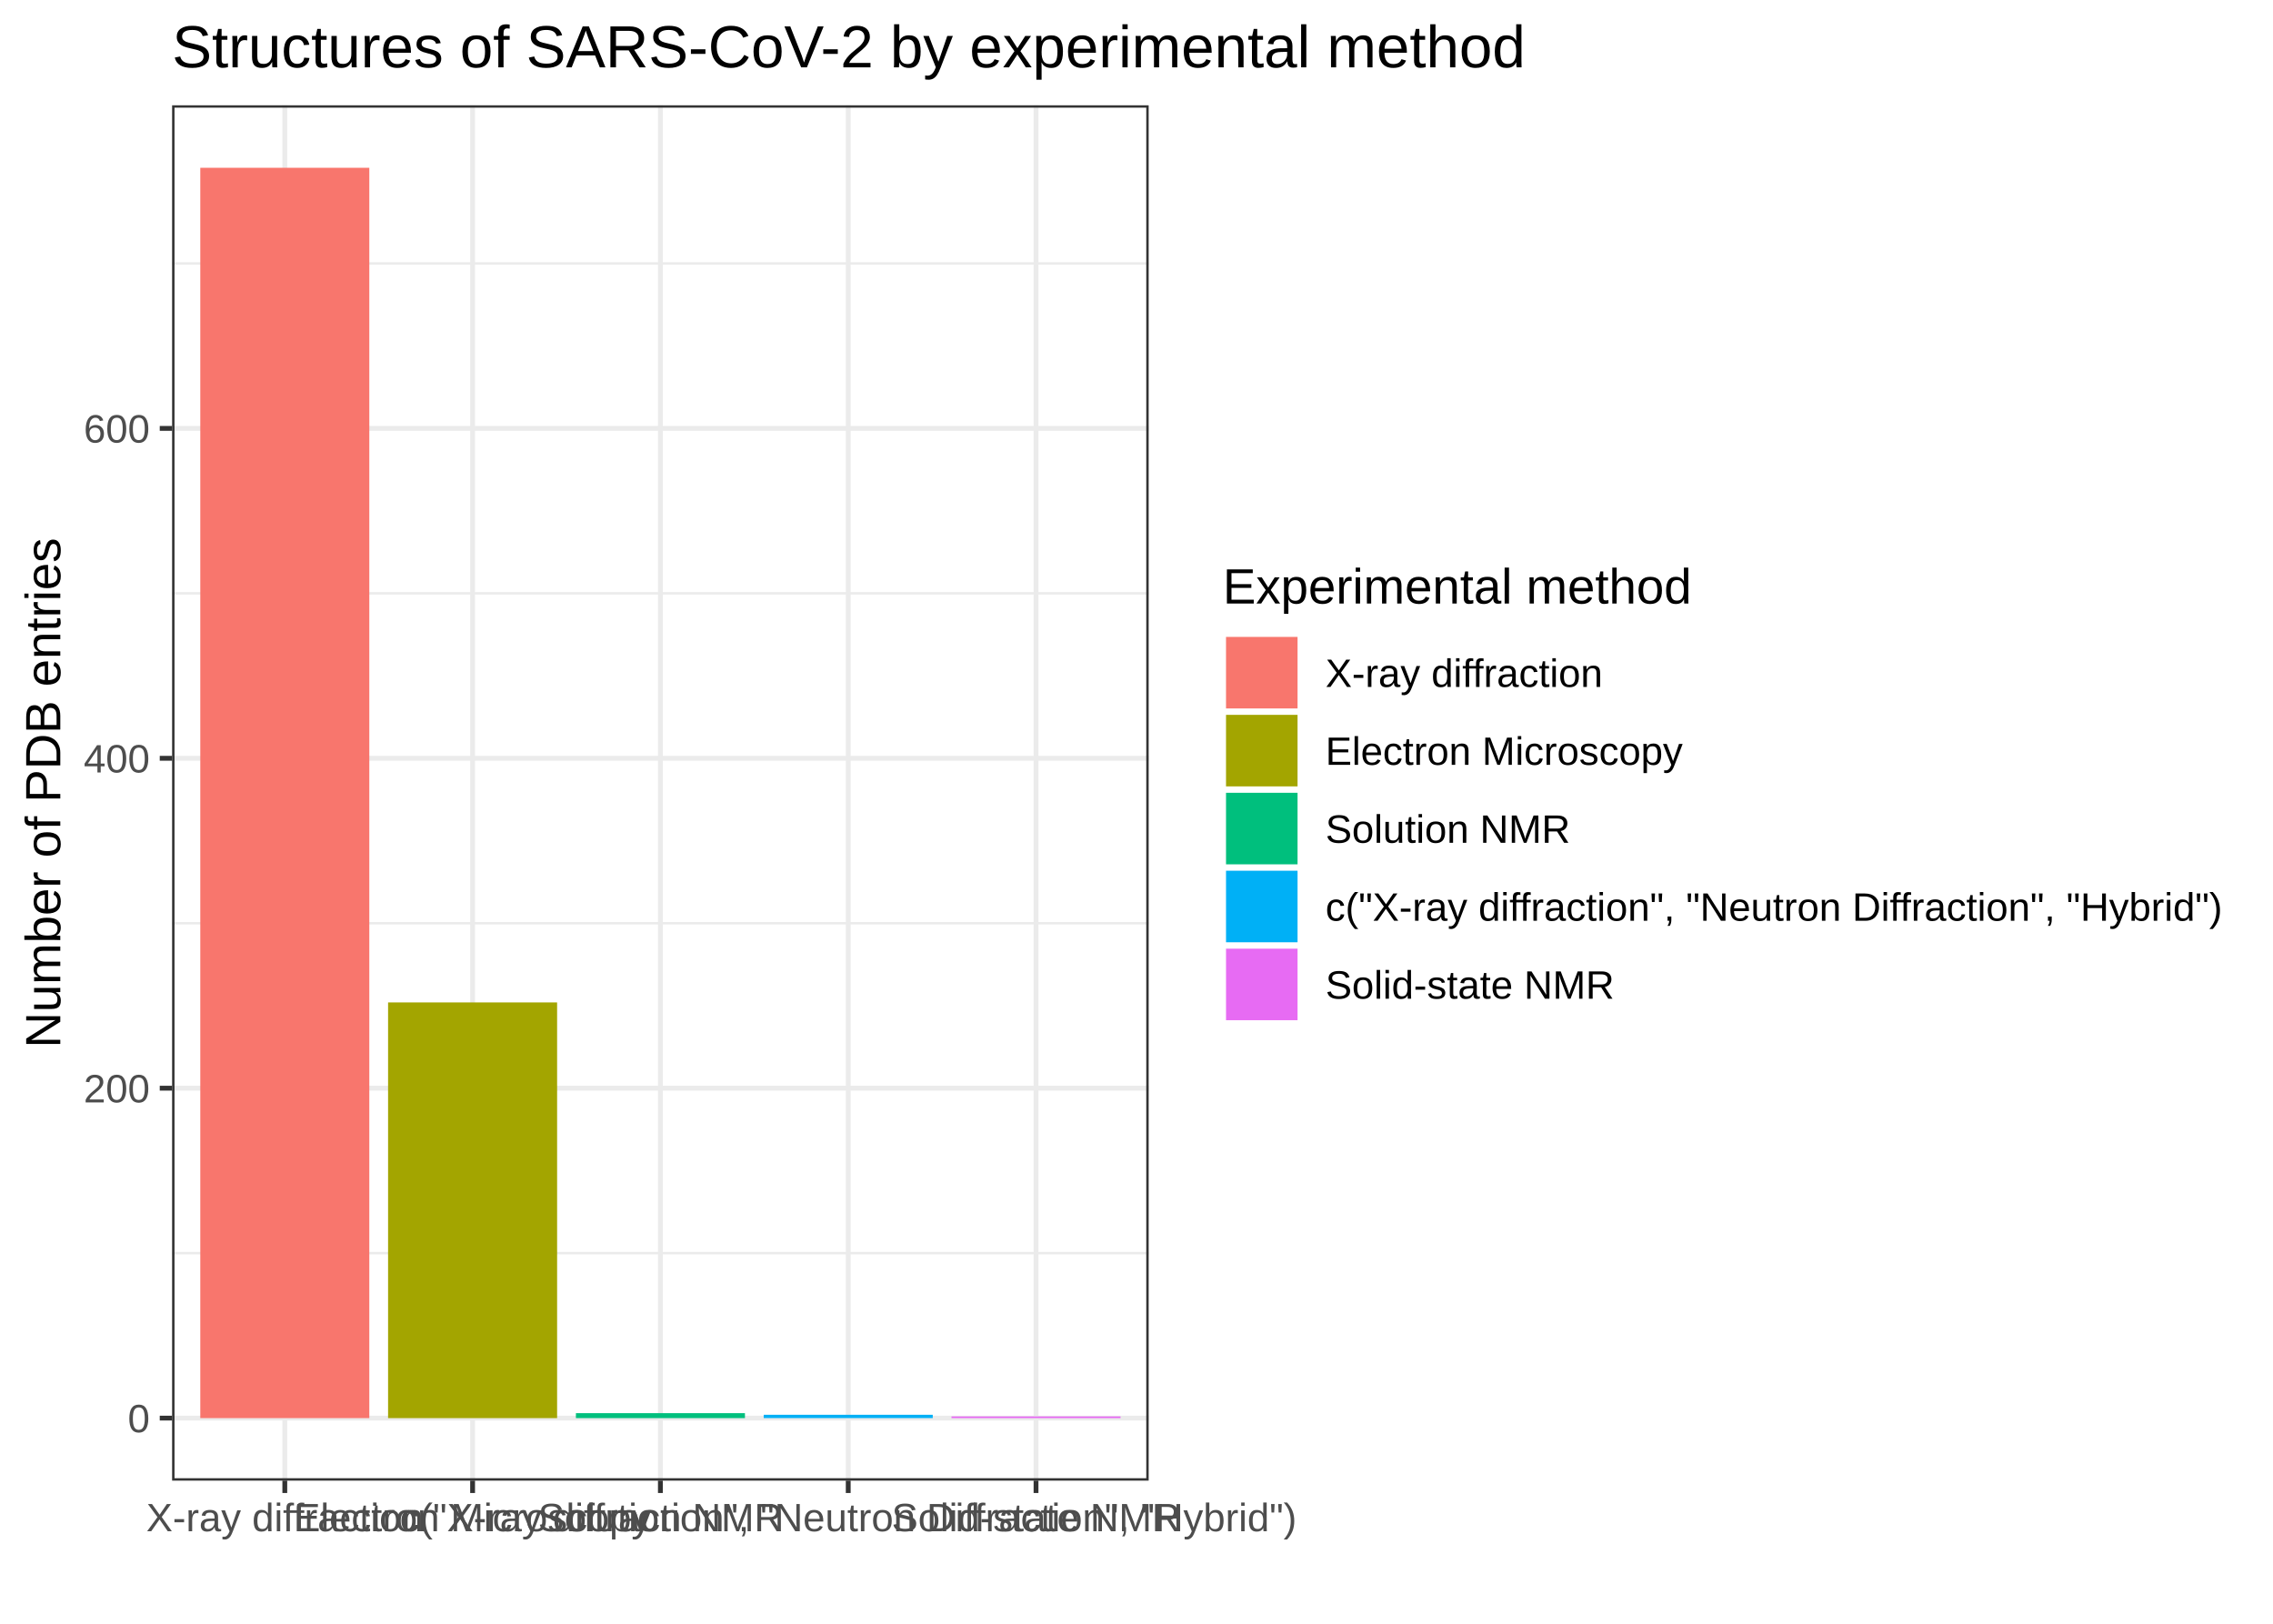
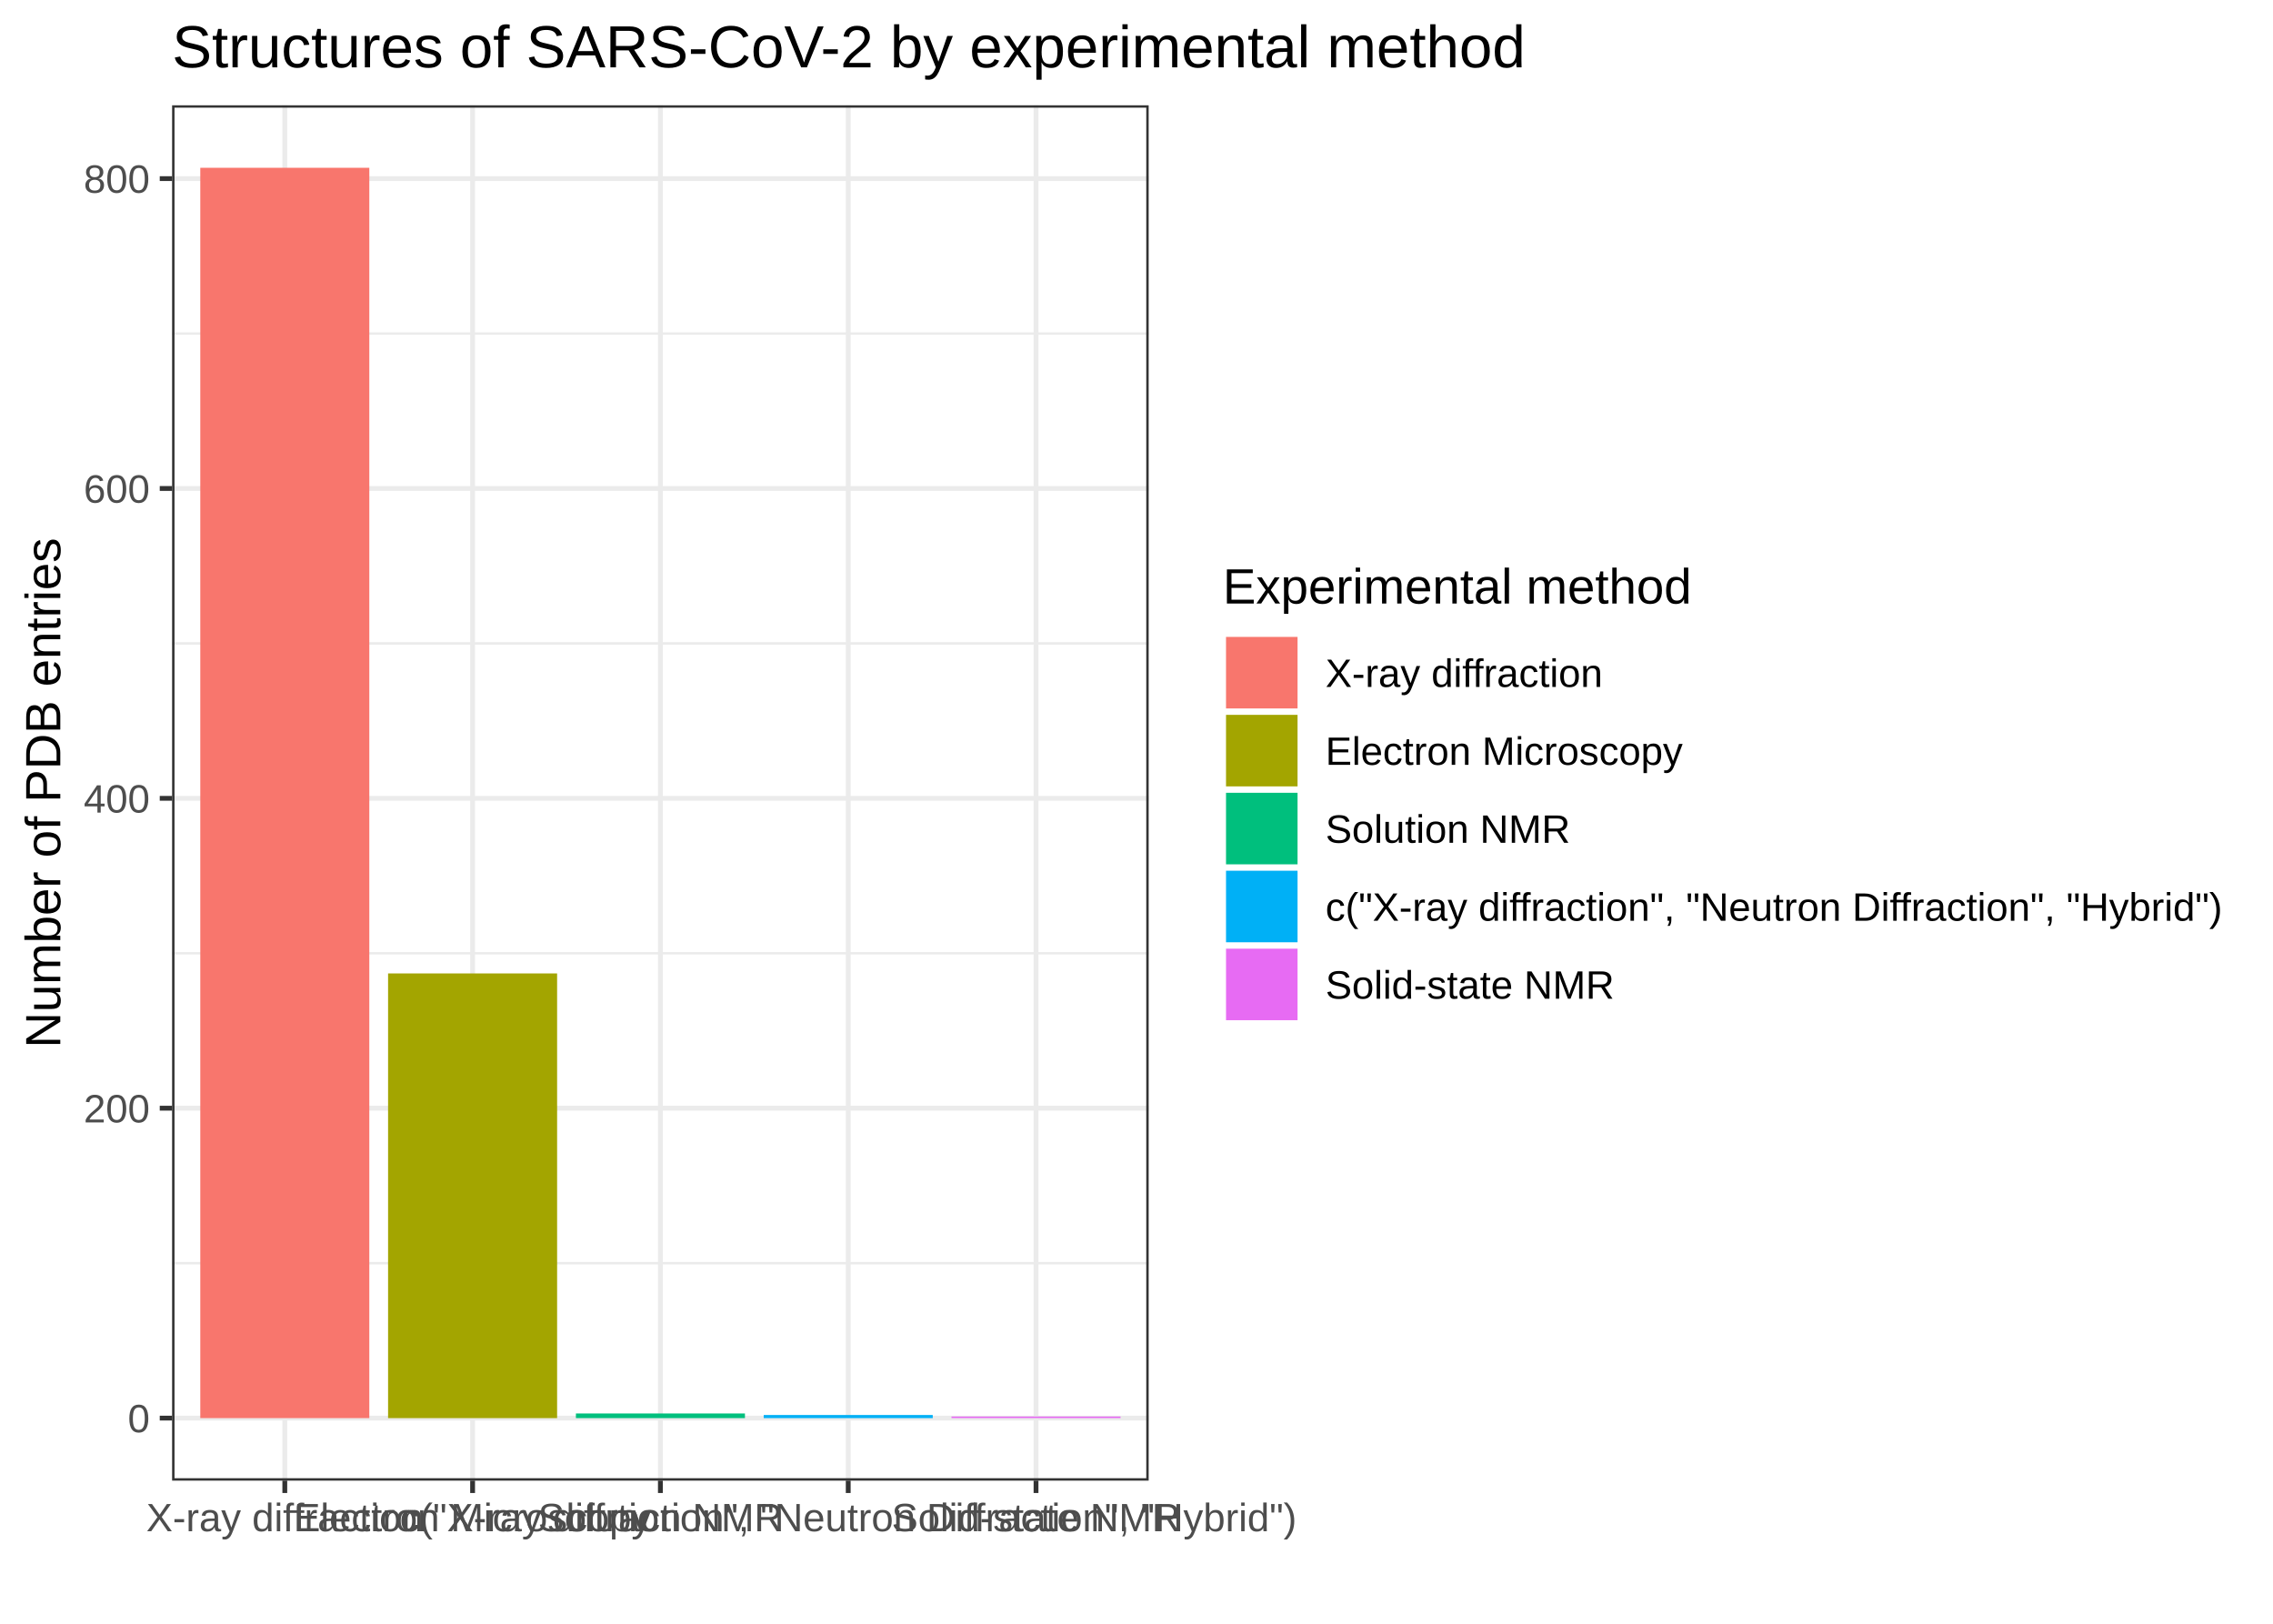
<svg xmlns="http://www.w3.org/2000/svg" class="svglite" width="504.00pt" height="360.00pt" viewBox="0 0 504.00 360.00">
  <defs>
    <style type="text/css">
    .svglite line, .svglite polyline, .svglite polygon, .svglite path, .svglite rect, .svglite circle {
      fill: none;
      stroke: #000000;
      stroke-linecap: round;
      stroke-linejoin: round;
      stroke-miterlimit: 10.00;
    }
  </style>
  </defs>
  <rect width="100%" height="100%" style="stroke: none; fill: #FFFFFF;" />
  <defs>
    <clipPath id="cpMC4wMHw1MDQuMDB8MC4wMHwzNjAuMDA=">
      <rect x="0.00" y="0.00" width="504.00" height="360.00" />
    </clipPath>
  </defs>
  <g clip-path="url(#cpMC4wMHw1MDQuMDB8MC4wMHwzNjAuMDA=)">
    <rect x="0.00" y="0.00" width="504.00" height="360.00" style="stroke-width: 1.07; stroke: #FFFFFF; fill: #FFFFFF;" />
  </g>
  <defs>
    <clipPath id="cpMzguMTZ8MjU0LjcxfDIzLjM0fDMyOC4yNw==">
      <rect x="38.16" y="23.34" width="216.54" height="304.93" />
    </clipPath>
  </defs>
  <g clip-path="url(#cpMzguMTZ8MjU0LjcxfDIzLjM0fDMyOC4yNw==)">
    <rect x="38.16" y="23.34" width="216.54" height="304.93" style="stroke-width: 1.07; stroke: none; fill: #FFFFFF;" />
-     <polyline points="38.16,277.83 254.71,277.83 " style="stroke-width: 0.53; stroke: #EBEBEB; stroke-linecap: butt;" />
-     <polyline points="38.16,204.69 254.71,204.69 " style="stroke-width: 0.53; stroke: #EBEBEB; stroke-linecap: butt;" />
-     <polyline points="38.16,131.55 254.71,131.55 " style="stroke-width: 0.53; stroke: #EBEBEB; stroke-linecap: butt;" />
-     <polyline points="38.16,58.41 254.71,58.41 " style="stroke-width: 0.53; stroke: #EBEBEB; stroke-linecap: butt;" />
+     <polyline points="38.16,280.06 254.71,280.06 " style="stroke-width: 0.53; stroke: #EBEBEB; stroke-linecap: butt;" />
+     <polyline points="38.16,211.35 254.71,211.35 " style="stroke-width: 0.53; stroke: #EBEBEB; stroke-linecap: butt;" />
+     <polyline points="38.16,142.65 254.71,142.65 " style="stroke-width: 0.53; stroke: #EBEBEB; stroke-linecap: butt;" />
+     <polyline points="38.16,73.95 254.71,73.95 " style="stroke-width: 0.53; stroke: #EBEBEB; stroke-linecap: butt;" />
    <polyline points="38.16,314.41 254.71,314.41 " style="stroke-width: 1.07; stroke: #EBEBEB; stroke-linecap: butt;" />
-     <polyline points="38.16,241.26 254.71,241.26 " style="stroke-width: 1.07; stroke: #EBEBEB; stroke-linecap: butt;" />
-     <polyline points="38.16,168.12 254.71,168.12 " style="stroke-width: 1.07; stroke: #EBEBEB; stroke-linecap: butt;" />
-     <polyline points="38.16,94.98 254.71,94.98 " style="stroke-width: 1.07; stroke: #EBEBEB; stroke-linecap: butt;" />
+     <polyline points="38.16,245.70 254.71,245.70 " style="stroke-width: 1.07; stroke: #EBEBEB; stroke-linecap: butt;" />
+     <polyline points="38.16,177.00 254.71,177.00 " style="stroke-width: 1.07; stroke: #EBEBEB; stroke-linecap: butt;" />
+     <polyline points="38.16,108.30 254.71,108.30 " style="stroke-width: 1.07; stroke: #EBEBEB; stroke-linecap: butt;" />
+     <polyline points="38.16,39.60 254.71,39.60 " style="stroke-width: 1.07; stroke: #EBEBEB; stroke-linecap: butt;" />
    <polyline points="63.15,328.27 63.15,23.34 " style="stroke-width: 1.07; stroke: #EBEBEB; stroke-linecap: butt;" />
    <polyline points="104.79,328.27 104.79,23.34 " style="stroke-width: 1.07; stroke: #EBEBEB; stroke-linecap: butt;" />
    <polyline points="146.43,328.27 146.43,23.34 " style="stroke-width: 1.07; stroke: #EBEBEB; stroke-linecap: butt;" />
    <polyline points="188.08,328.27 188.08,23.34 " style="stroke-width: 1.07; stroke: #EBEBEB; stroke-linecap: butt;" />
    <polyline points="229.72,328.27 229.72,23.34 " style="stroke-width: 1.07; stroke: #EBEBEB; stroke-linecap: butt;" />
    <rect x="44.41" y="37.20" width="37.48" height="277.21" style="stroke-width: 1.07; stroke: none; stroke-linecap: square; stroke-linejoin: miter; fill: #F8766D;" />
-     <rect x="86.05" y="222.25" width="37.48" height="92.16" style="stroke-width: 1.07; stroke: none; stroke-linecap: square; stroke-linejoin: miter; fill: #A3A500;" />
-     <rect x="127.70" y="313.31" width="37.48" height="1.10" style="stroke-width: 1.07; stroke: none; stroke-linecap: square; stroke-linejoin: miter; fill: #00BF7D;" />
-     <rect x="169.34" y="313.67" width="37.48" height="0.73" style="stroke-width: 1.07; stroke: none; stroke-linecap: square; stroke-linejoin: miter; fill: #00B0F6;" />
-     <rect x="210.98" y="314.04" width="37.48" height="0.37" style="stroke-width: 1.07; stroke: none; stroke-linecap: square; stroke-linejoin: miter; fill: #E76BF3;" />
+     <rect x="86.05" y="215.82" width="37.48" height="98.59" style="stroke-width: 1.07; stroke: none; stroke-linecap: square; stroke-linejoin: miter; fill: #A3A500;" />
+     <rect x="127.70" y="313.38" width="37.48" height="1.03" style="stroke-width: 1.07; stroke: none; stroke-linecap: square; stroke-linejoin: miter; fill: #00BF7D;" />
+     <rect x="169.34" y="313.72" width="37.48" height="0.69" style="stroke-width: 1.07; stroke: none; stroke-linecap: square; stroke-linejoin: miter; fill: #00B0F6;" />
+     <rect x="210.98" y="314.06" width="37.48" height="0.34" style="stroke-width: 1.07; stroke: none; stroke-linecap: square; stroke-linejoin: miter; fill: #E76BF3;" />
    <rect x="38.16" y="23.34" width="216.54" height="304.93" style="stroke-width: 1.07; stroke: #333333;" />
  </g>
  <g clip-path="url(#cpMC4wMHw1MDQuMDB8MC4wMHwzNjAuMDA=)">
    <text x="33.23" y="317.56" text-anchor="end" style="font-size: 8.80px; fill: #4D4D4D; font-family: Arial;" textLength="4.90px" lengthAdjust="spacingAndGlyphs">0</text>
-     <text x="33.23" y="244.42" text-anchor="end" style="font-size: 8.80px; fill: #4D4D4D; font-family: Arial;" textLength="14.69px" lengthAdjust="spacingAndGlyphs">200</text>
-     <text x="33.23" y="171.27" text-anchor="end" style="font-size: 8.80px; fill: #4D4D4D; font-family: Arial;" textLength="14.69px" lengthAdjust="spacingAndGlyphs">400</text>
-     <text x="33.23" y="98.13" text-anchor="end" style="font-size: 8.80px; fill: #4D4D4D; font-family: Arial;" textLength="14.69px" lengthAdjust="spacingAndGlyphs">600</text>
+     <text x="33.23" y="248.86" text-anchor="end" style="font-size: 8.80px; fill: #4D4D4D; font-family: Arial;" textLength="14.69px" lengthAdjust="spacingAndGlyphs">200</text>
+     <text x="33.23" y="180.16" text-anchor="end" style="font-size: 8.80px; fill: #4D4D4D; font-family: Arial;" textLength="14.69px" lengthAdjust="spacingAndGlyphs">400</text>
+     <text x="33.23" y="111.46" text-anchor="end" style="font-size: 8.80px; fill: #4D4D4D; font-family: Arial;" textLength="14.69px" lengthAdjust="spacingAndGlyphs">600</text>
+     <text x="33.23" y="42.75" text-anchor="end" style="font-size: 8.80px; fill: #4D4D4D; font-family: Arial;" textLength="14.69px" lengthAdjust="spacingAndGlyphs">800</text>
    <polyline points="35.42,314.41 38.16,314.41 " style="stroke-width: 1.07; stroke: #333333; stroke-linecap: butt;" />
-     <polyline points="35.42,241.26 38.16,241.26 " style="stroke-width: 1.07; stroke: #333333; stroke-linecap: butt;" />
-     <polyline points="35.42,168.12 38.16,168.12 " style="stroke-width: 1.07; stroke: #333333; stroke-linecap: butt;" />
-     <polyline points="35.42,94.98 38.16,94.98 " style="stroke-width: 1.07; stroke: #333333; stroke-linecap: butt;" />
+     <polyline points="35.42,245.70 38.16,245.70 " style="stroke-width: 1.07; stroke: #333333; stroke-linecap: butt;" />
+     <polyline points="35.42,177.00 38.16,177.00 " style="stroke-width: 1.07; stroke: #333333; stroke-linecap: butt;" />
+     <polyline points="35.42,108.30 38.16,108.30 " style="stroke-width: 1.07; stroke: #333333; stroke-linecap: butt;" />
+     <polyline points="35.42,39.60 38.16,39.60 " style="stroke-width: 1.07; stroke: #333333; stroke-linecap: butt;" />
    <polyline points="63.15,331.01 63.15,328.27 " style="stroke-width: 1.07; stroke: #333333; stroke-linecap: butt;" />
    <polyline points="104.79,331.01 104.79,328.27 " style="stroke-width: 1.07; stroke: #333333; stroke-linecap: butt;" />
    <polyline points="146.43,331.01 146.43,328.27 " style="stroke-width: 1.07; stroke: #333333; stroke-linecap: butt;" />
    <polyline points="188.08,331.01 188.08,328.27 " style="stroke-width: 1.07; stroke: #333333; stroke-linecap: butt;" />
    <polyline points="229.72,331.01 229.72,328.27 " style="stroke-width: 1.07; stroke: #333333; stroke-linecap: butt;" />
    <text x="63.15" y="339.50" text-anchor="middle" style="font-size: 8.80px; fill: #4D4D4D; font-family: Arial;" textLength="61.60px" lengthAdjust="spacingAndGlyphs">X-ray diffraction</text>
    <text x="104.79" y="339.50" text-anchor="middle" style="font-size: 8.80px; fill: #4D4D4D; font-family: Arial;" textLength="79.21px" lengthAdjust="spacingAndGlyphs">Electron Microscopy</text>
    <text x="146.43" y="339.50" text-anchor="middle" style="font-size: 8.80px; fill: #4D4D4D; font-family: Arial;" textLength="54.27px" lengthAdjust="spacingAndGlyphs">Solution NMR</text>
    <text x="188.08" y="339.50" text-anchor="middle" style="font-size: 8.80px; fill: #4D4D4D; font-family: Arial;" textLength="199.14px" lengthAdjust="spacingAndGlyphs">c("X-ray diffraction", "Neutron Diffraction", "Hybrid")</text>
    <text x="229.72" y="339.50" text-anchor="middle" style="font-size: 8.80px; fill: #4D4D4D; font-family: Arial;" textLength="64.04px" lengthAdjust="spacingAndGlyphs">Solid-state NMR</text>
    <text transform="translate(13.37,175.80) rotate(-90)" text-anchor="middle" style="font-size: 11.00px; font-family: Arial;" textLength="113.10px" lengthAdjust="spacingAndGlyphs">Number of PDB entries</text>
    <rect x="265.66" y="119.22" width="232.86" height="113.16" style="stroke-width: 1.07; stroke: none; fill: #FFFFFF;" />
    <text x="271.14" y="133.81" style="font-size: 11.00px; font-family: Arial;" textLength="103.95px" lengthAdjust="spacingAndGlyphs">Experimental method</text>
    <rect x="271.14" y="140.50" width="17.28" height="17.28" style="stroke-width: 1.07; stroke: none; fill: #FFFFFF;" />
    <rect x="271.85" y="141.21" width="15.86" height="15.86" style="stroke-width: 1.07; stroke: none; stroke-linecap: square; stroke-linejoin: miter; fill: #F8766D;" />
    <rect x="271.14" y="157.78" width="17.28" height="17.28" style="stroke-width: 1.07; stroke: none; fill: #FFFFFF;" />
    <rect x="271.85" y="158.49" width="15.86" height="15.86" style="stroke-width: 1.07; stroke: none; stroke-linecap: square; stroke-linejoin: miter; fill: #A3A500;" />
    <rect x="271.14" y="175.06" width="17.28" height="17.28" style="stroke-width: 1.07; stroke: none; fill: #FFFFFF;" />
    <rect x="271.85" y="175.77" width="15.86" height="15.86" style="stroke-width: 1.07; stroke: none; stroke-linecap: square; stroke-linejoin: miter; fill: #00BF7D;" />
    <rect x="271.14" y="192.34" width="17.28" height="17.28" style="stroke-width: 1.07; stroke: none; fill: #FFFFFF;" />
    <rect x="271.85" y="193.05" width="15.86" height="15.86" style="stroke-width: 1.07; stroke: none; stroke-linecap: square; stroke-linejoin: miter; fill: #00B0F6;" />
    <rect x="271.14" y="209.62" width="17.28" height="17.28" style="stroke-width: 1.07; stroke: none; fill: #FFFFFF;" />
    <rect x="271.85" y="210.33" width="15.86" height="15.86" style="stroke-width: 1.07; stroke: none; stroke-linecap: square; stroke-linejoin: miter; fill: #E76BF3;" />
    <text x="293.90" y="152.30" style="font-size: 8.80px; font-family: Arial;" textLength="61.60px" lengthAdjust="spacingAndGlyphs">X-ray diffraction</text>
    <text x="293.90" y="169.58" style="font-size: 8.80px; font-family: Arial;" textLength="79.21px" lengthAdjust="spacingAndGlyphs">Electron Microscopy</text>
    <text x="293.90" y="186.86" style="font-size: 8.80px; font-family: Arial;" textLength="54.27px" lengthAdjust="spacingAndGlyphs">Solution NMR</text>
    <text x="293.90" y="204.14" style="font-size: 8.80px; font-family: Arial;" textLength="199.14px" lengthAdjust="spacingAndGlyphs">c("X-ray diffraction", "Neutron Diffraction", "Hybrid")</text>
    <text x="293.90" y="221.42" style="font-size: 8.80px; font-family: Arial;" textLength="64.04px" lengthAdjust="spacingAndGlyphs">Solid-state NMR</text>
    <text x="38.16" y="14.94" style="font-size: 13.20px; font-family: Arial;" textLength="300.59px" lengthAdjust="spacingAndGlyphs">Structures of SARS-CoV-2 by experimental method</text>
  </g>
</svg>
